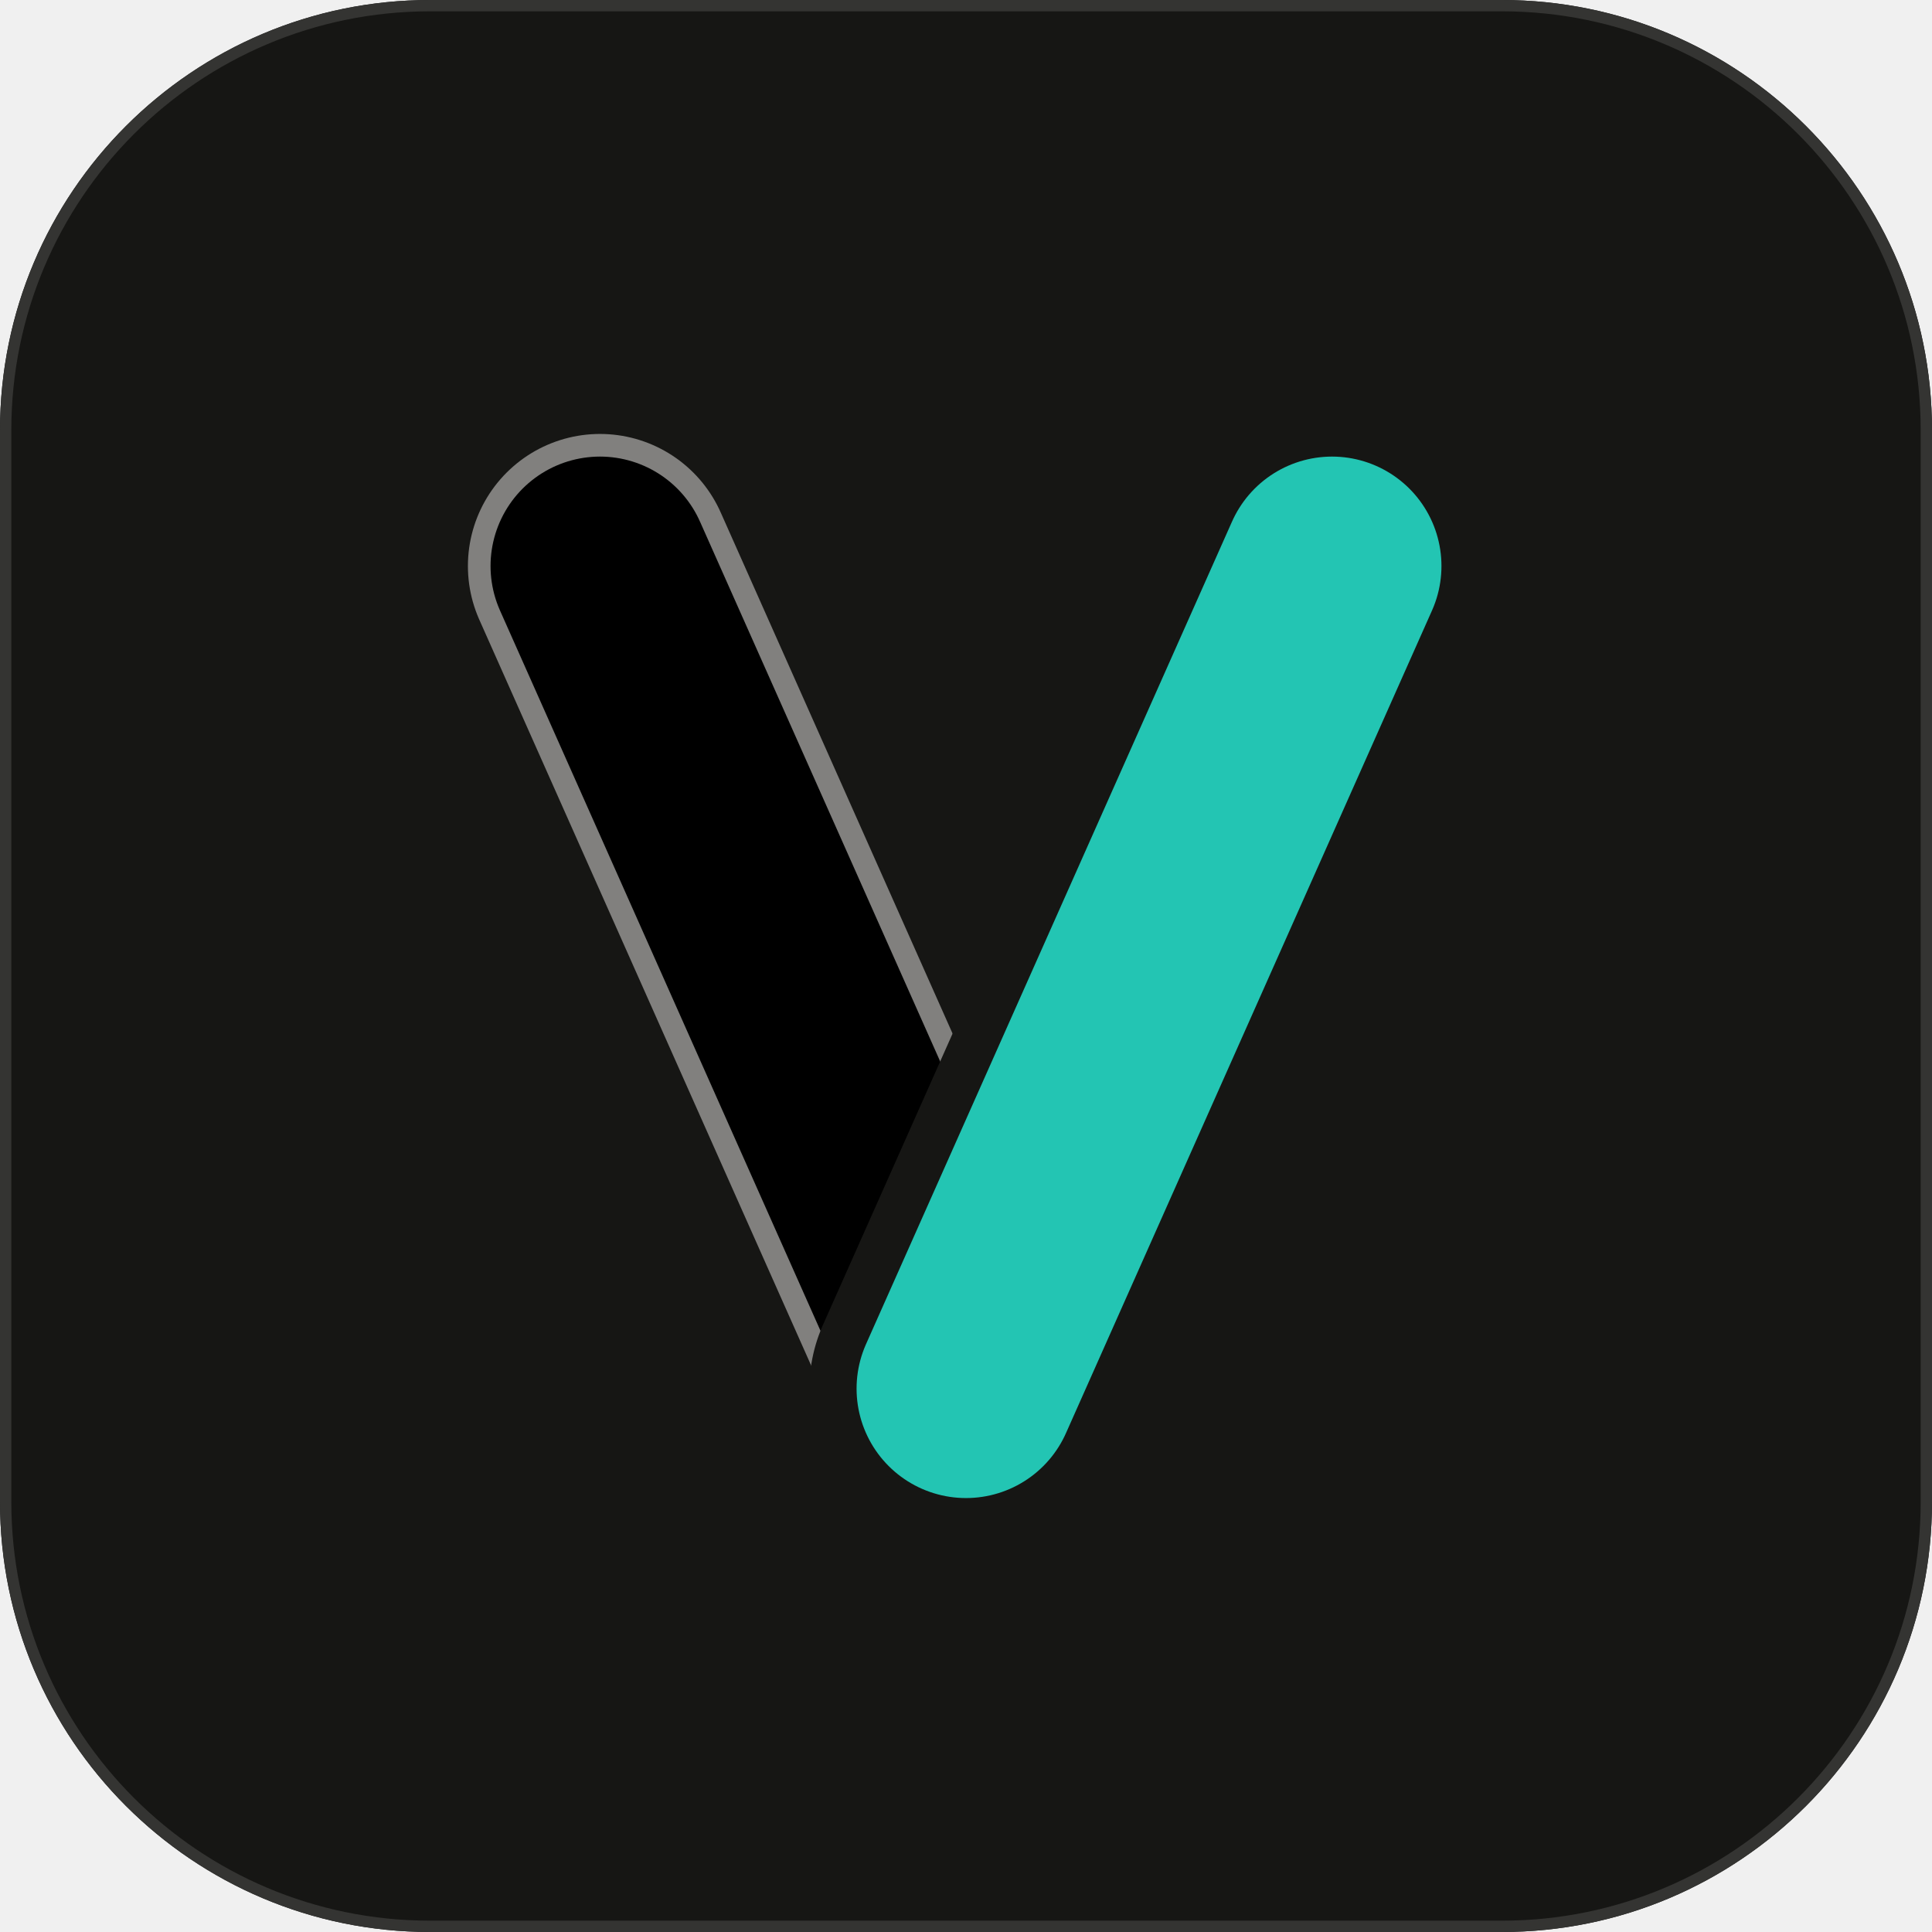
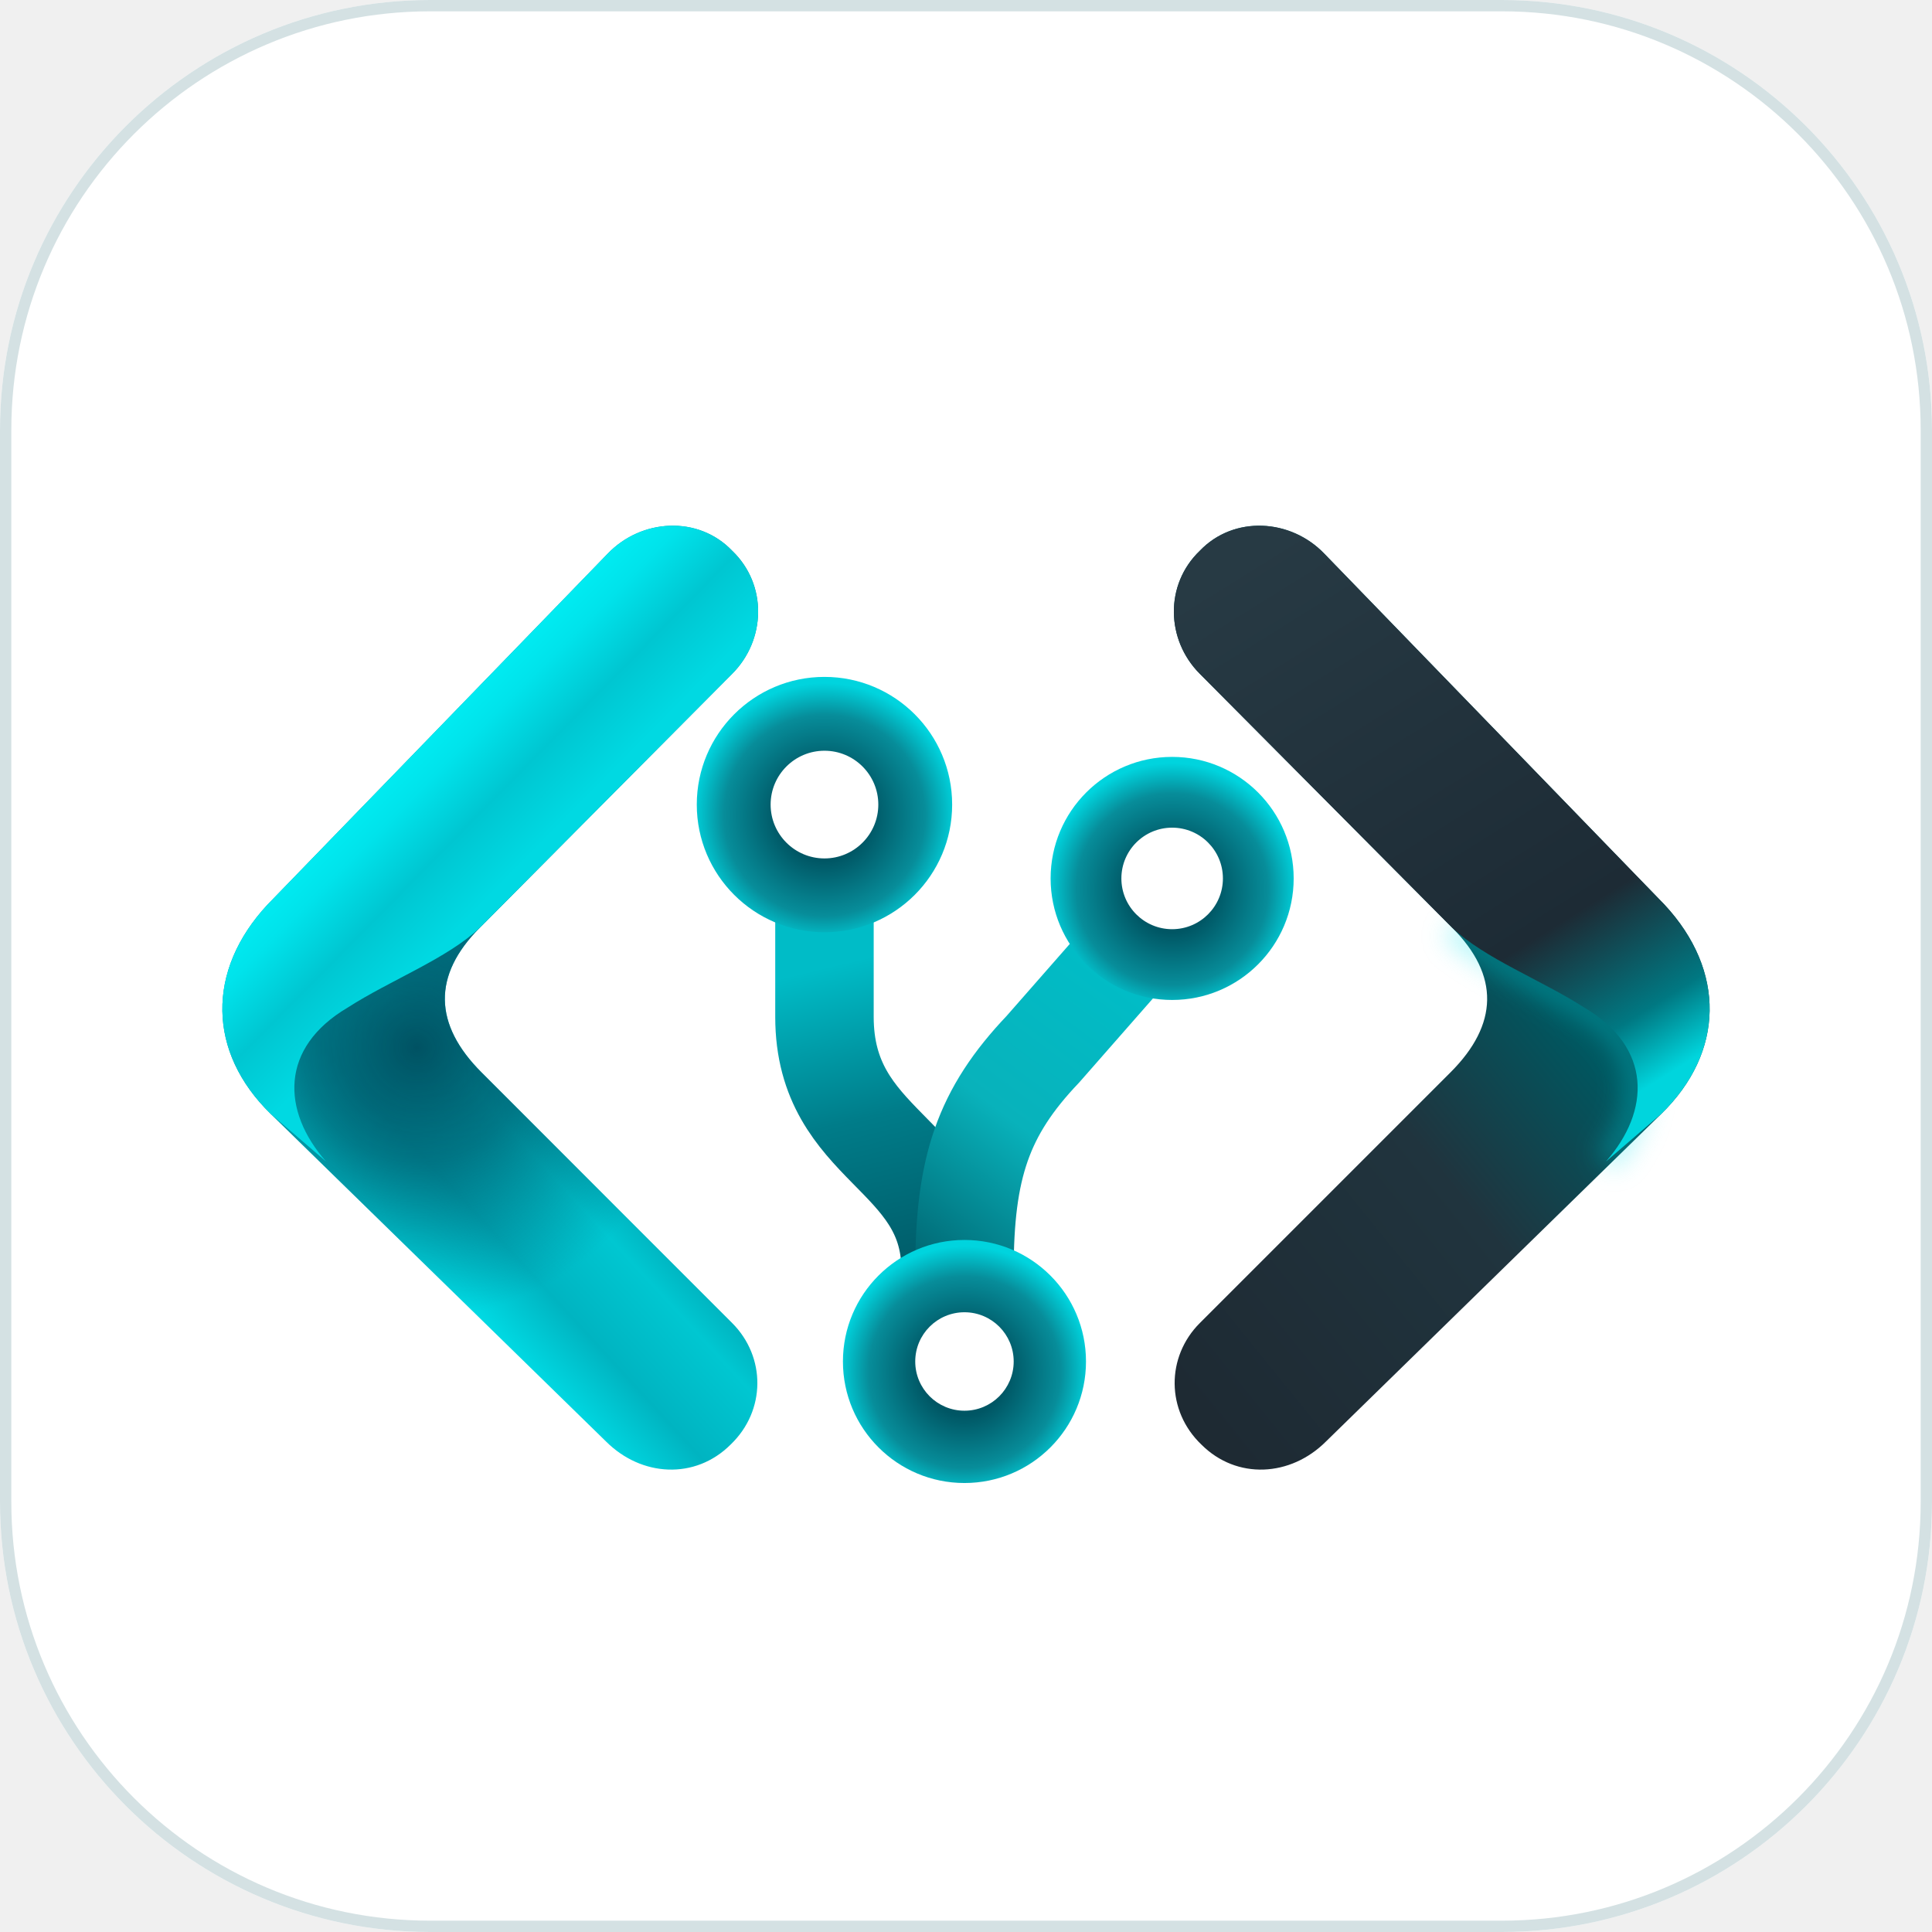
<svg xmlns="http://www.w3.org/2000/svg" viewBox="0 0 1024 1024" fill="none">
-   <defs>
-     <mask id="cut" maskUnits="userSpaceOnUse" x="0" y="0" width="1024" height="1024">
-       <rect width="1024" height="1024" fill="white" />
-       <path d="M706 300 L512 736" stroke="black" stroke-width="166" stroke-linecap="round" />
-     </mask>
-   </defs>
-   <rect width="1024" height="1024" rx="228" fill="#161614" />
-   <rect x="3" y="3" width="1018" height="1018" rx="225" stroke="#343432" stroke-width="6" />
-   <g mask="url(#cut)">
-     <path d="M318 300 L512 736" stroke="#ecebe8" stroke-opacity=".5" stroke-width="140" stroke-linecap="round" />
-     <path d="M318 300 L512 736" stroke="#000000" stroke-width="116" stroke-linecap="round" />
-   </g>
-   <path d="M706 300 L512 736" stroke="#23c5b3" stroke-width="116" stroke-linecap="round" />
+   <rect width="1024" height="1024" rx="228" fill="#ffffff" />
+   <rect x="3" y="3" width="1018" height="1018" rx="225" stroke="#d4e1e3" stroke-width="6" />
+   <svg x="104" y="265" width="816" height="530" viewBox="0 0 1000 650" fill="none">
+     <defs>
+       <linearGradient id="leftBase" x1="242" y1="598" x2="355" y2="494" gradientUnits="userSpaceOnUse">
+         <stop stop-color="#00dce5" />
+         <stop offset=".3" stop-color="#00b4c1" />
+         <stop offset=".65" stop-color="#00c7d1" />
+         <stop offset="1" stop-color="#0098a8" />
+       </linearGradient>
+       <radialGradient id="leftShadow" cx="143" cy="356" r="176" gradientUnits="userSpaceOnUse">
+         <stop stop-color="#004b5c" stop-opacity=".94" />
+         <stop offset=".42" stop-color="#005869" stop-opacity=".7" />
+         <stop offset="1" stop-color="#006476" stop-opacity="0" />
+       </radialGradient>
+       <clipPath id="leftShape">
+         <path d="M267 35 C289 12 326 10 348 33 C371 55 370 91 348 113 L184 278 C153 309 154 341 185 372 L348 535 C370 557 370 592 347 614 C324 637 289 635 266 612 L48 399 C7 359 6 306 46 263 Z" />
+       </clipPath>
+       <linearGradient id="leftFold" x1="268" y1="19" x2="348" y2="98" gradientUnits="userSpaceOnUse">
+         <stop stop-color="#00f0f5" />
+         <stop offset=".28" stop-color="#00e3eb" />
+         <stop offset=".62" stop-color="#00c6d1" />
+         <stop offset="1" stop-color="#00d9e2" />
+       </linearGradient>
+       <linearGradient id="rightBase" x1="78" y1="380" x2="346" y2="597" gradientUnits="userSpaceOnUse">
+         <stop stop-color="#005760" />
+         <stop offset=".36" stop-color="#20343e" />
+         <stop offset="1" stop-color="#1e2a33" />
+       </linearGradient>
+       <linearGradient id="rightFold" x1="300" y1="25" x2="72" y2="391" gradientUnits="userSpaceOnUse">
+         <stop stop-color="#273a44" />
+         <stop offset=".72" stop-color="#1d2b35" />
+         <stop offset=".9" stop-color="#007882" />
+         <stop offset="1" stop-color="#00d5dd" />
+       </linearGradient>
+       <linearGradient id="leftBranch" x1="425" y1="300" x2="474" y2="505" gradientUnits="userSpaceOnUse">
+         <stop stop-color="#00bcc7" />
+         <stop offset=".48" stop-color="#007c89" />
+         <stop offset="1" stop-color="#005966" />
+       </linearGradient>
+       <linearGradient id="rightBranch" x1="614" y1="311" x2="467" y2="510" gradientUnits="userSpaceOnUse">
+         <stop stop-color="#00bdc7" />
+         <stop offset=".5" stop-color="#08b2bb" />
+         <stop offset="1" stop-color="#005e6a" />
+       </linearGradient>
+       <radialGradient id="node0" cx="408" cy="205" r="86" gradientUnits="userSpaceOnUse">
+         <stop offset=".34" stop-color="#005664" />
+         <stop offset=".76" stop-color="#078d9a" />
+         <stop offset="1" stop-color="#00d4de" />
+       </radialGradient>
+       <radialGradient id="node1" cx="634" cy="253" r="82" gradientUnits="userSpaceOnUse">
+         <stop offset=".34" stop-color="#005664" />
+         <stop offset=".76" stop-color="#078d9a" />
+         <stop offset="1" stop-color="#00d4de" />
+       </radialGradient>
+       <radialGradient id="node2" cx="499" cy="567" r="82" gradientUnits="userSpaceOnUse">
+         <stop offset=".34" stop-color="#005664" />
+         <stop offset=".76" stop-color="#078d9a" />
+         <stop offset="1" stop-color="#00d4de" />
+       </radialGradient>
+       <filter id="foldGlow" x="-100%" y="-100%" width="300%" height="300%">
+         <feGaussianBlur stdDeviation="8" />
+       </filter>
+     </defs>
+     <path d="M267 35 C289 12 326 10 348 33 C371 55 370 91 348 113 L184 278 C153 309 154 341 185 372 L348 535 C370 557 370 592 347 614 C324 637 289 635 266 612 L48 399 C7 359 6 306 46 263 Z" fill="url(#leftBase)" />
+     <circle cx="143" cy="356" r="176" fill="url(#leftShadow)" clip-path="url(#leftShape)" />
+     <path d="M267 35 C289 12 326 10 348 33 C371 55 370 91 348 113 L184 278 C163 298 126 312 98 330 C54 356 55 397 84 430 L48 399 C7 359 6 306 46 263 Z" fill="url(#leftFold)" />
+     <g transform="translate(1000 0) scale(-1 1)">
+       <path d="M267 35 C289 12 326 10 348 33 C371 55 370 91 348 113 L184 278 C153 309 154 341 185 372 L348 535 C370 557 370 592 347 614 C324 637 289 635 266 612 L48 399 C7 359 6 306 46 263 Z" fill="url(#rightBase)" />
+       <path d="M184 278 C163 298 126 312 98 330 C54 356 55 397 84 430" fill="none" stroke="#00e3eb" stroke-width="16" opacity=".3" filter="url(#foldGlow)" />
+       <path d="M267 35 C289 12 326 10 348 33 C371 55 370 91 348 113 L184 278 C163 298 126 312 98 330 C54 356 55 397 84 430 L48 399 C7 359 6 306 46 263 Z" fill="url(#rightFold)" />
+     </g>
+     <path d="M408 270 V336 C408 421 489 424 490 499" stroke="url(#leftBranch)" stroke-width="64" fill="none" />
+     <path d="M600 300 L550 357 C511 398 499 434 499 501" stroke="url(#rightBranch)" stroke-width="64" fill="none" />
+     <path d="M491 198a83 83 0 1 0 -166 0a83 83 0 1 0 166 0M443 198a35 35 0 1 0 -70 0a35 35 0 1 0 70 0" fill="url(#node0)" fill-rule="evenodd" />
+     <path d="M713 246a79 79 0 1 0 -158 0a79 79 0 1 0 158 0M667 246a33 33 0 1 0 -66 0a33 33 0 1 0 66 0" fill="url(#node1)" fill-rule="evenodd" />
+     <path d="M578 560a79 79 0 1 0 -158 0a79 79 0 1 0 158 0M531 560a32 32 0 1 0 -64 0a32 32 0 1 0 64 0" fill="url(#node2)" fill-rule="evenodd" />
+   </svg>
</svg>
